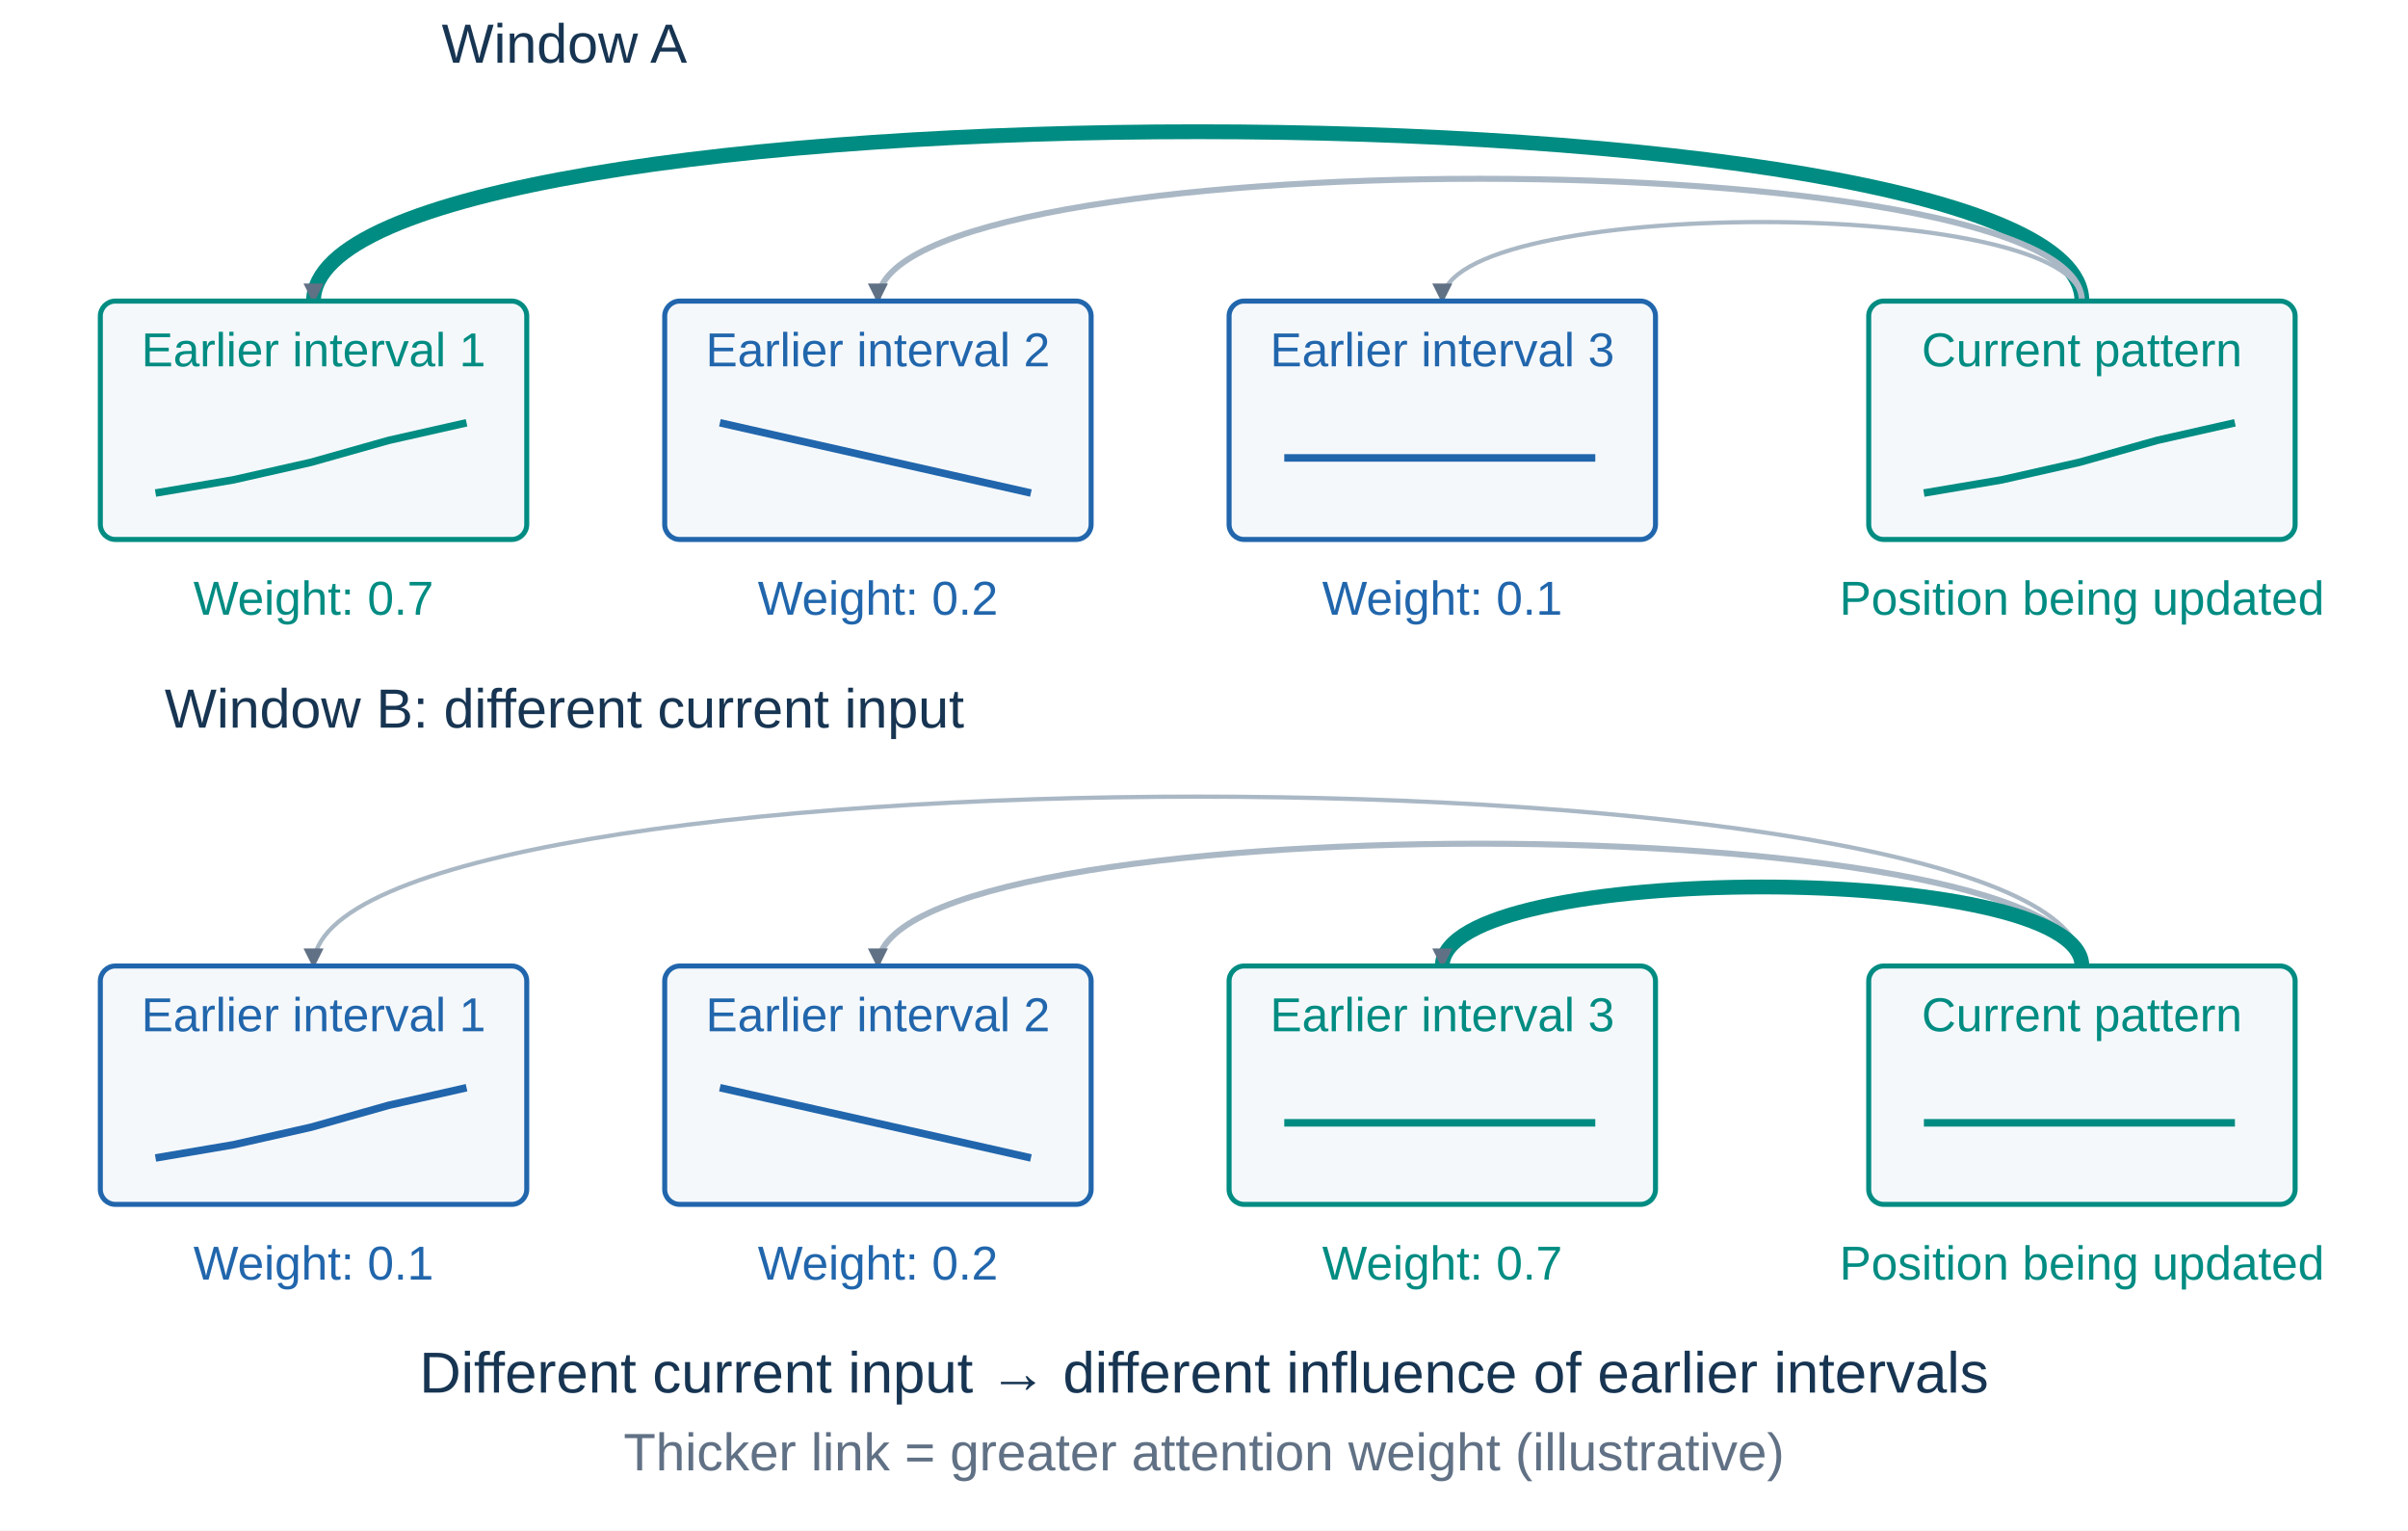
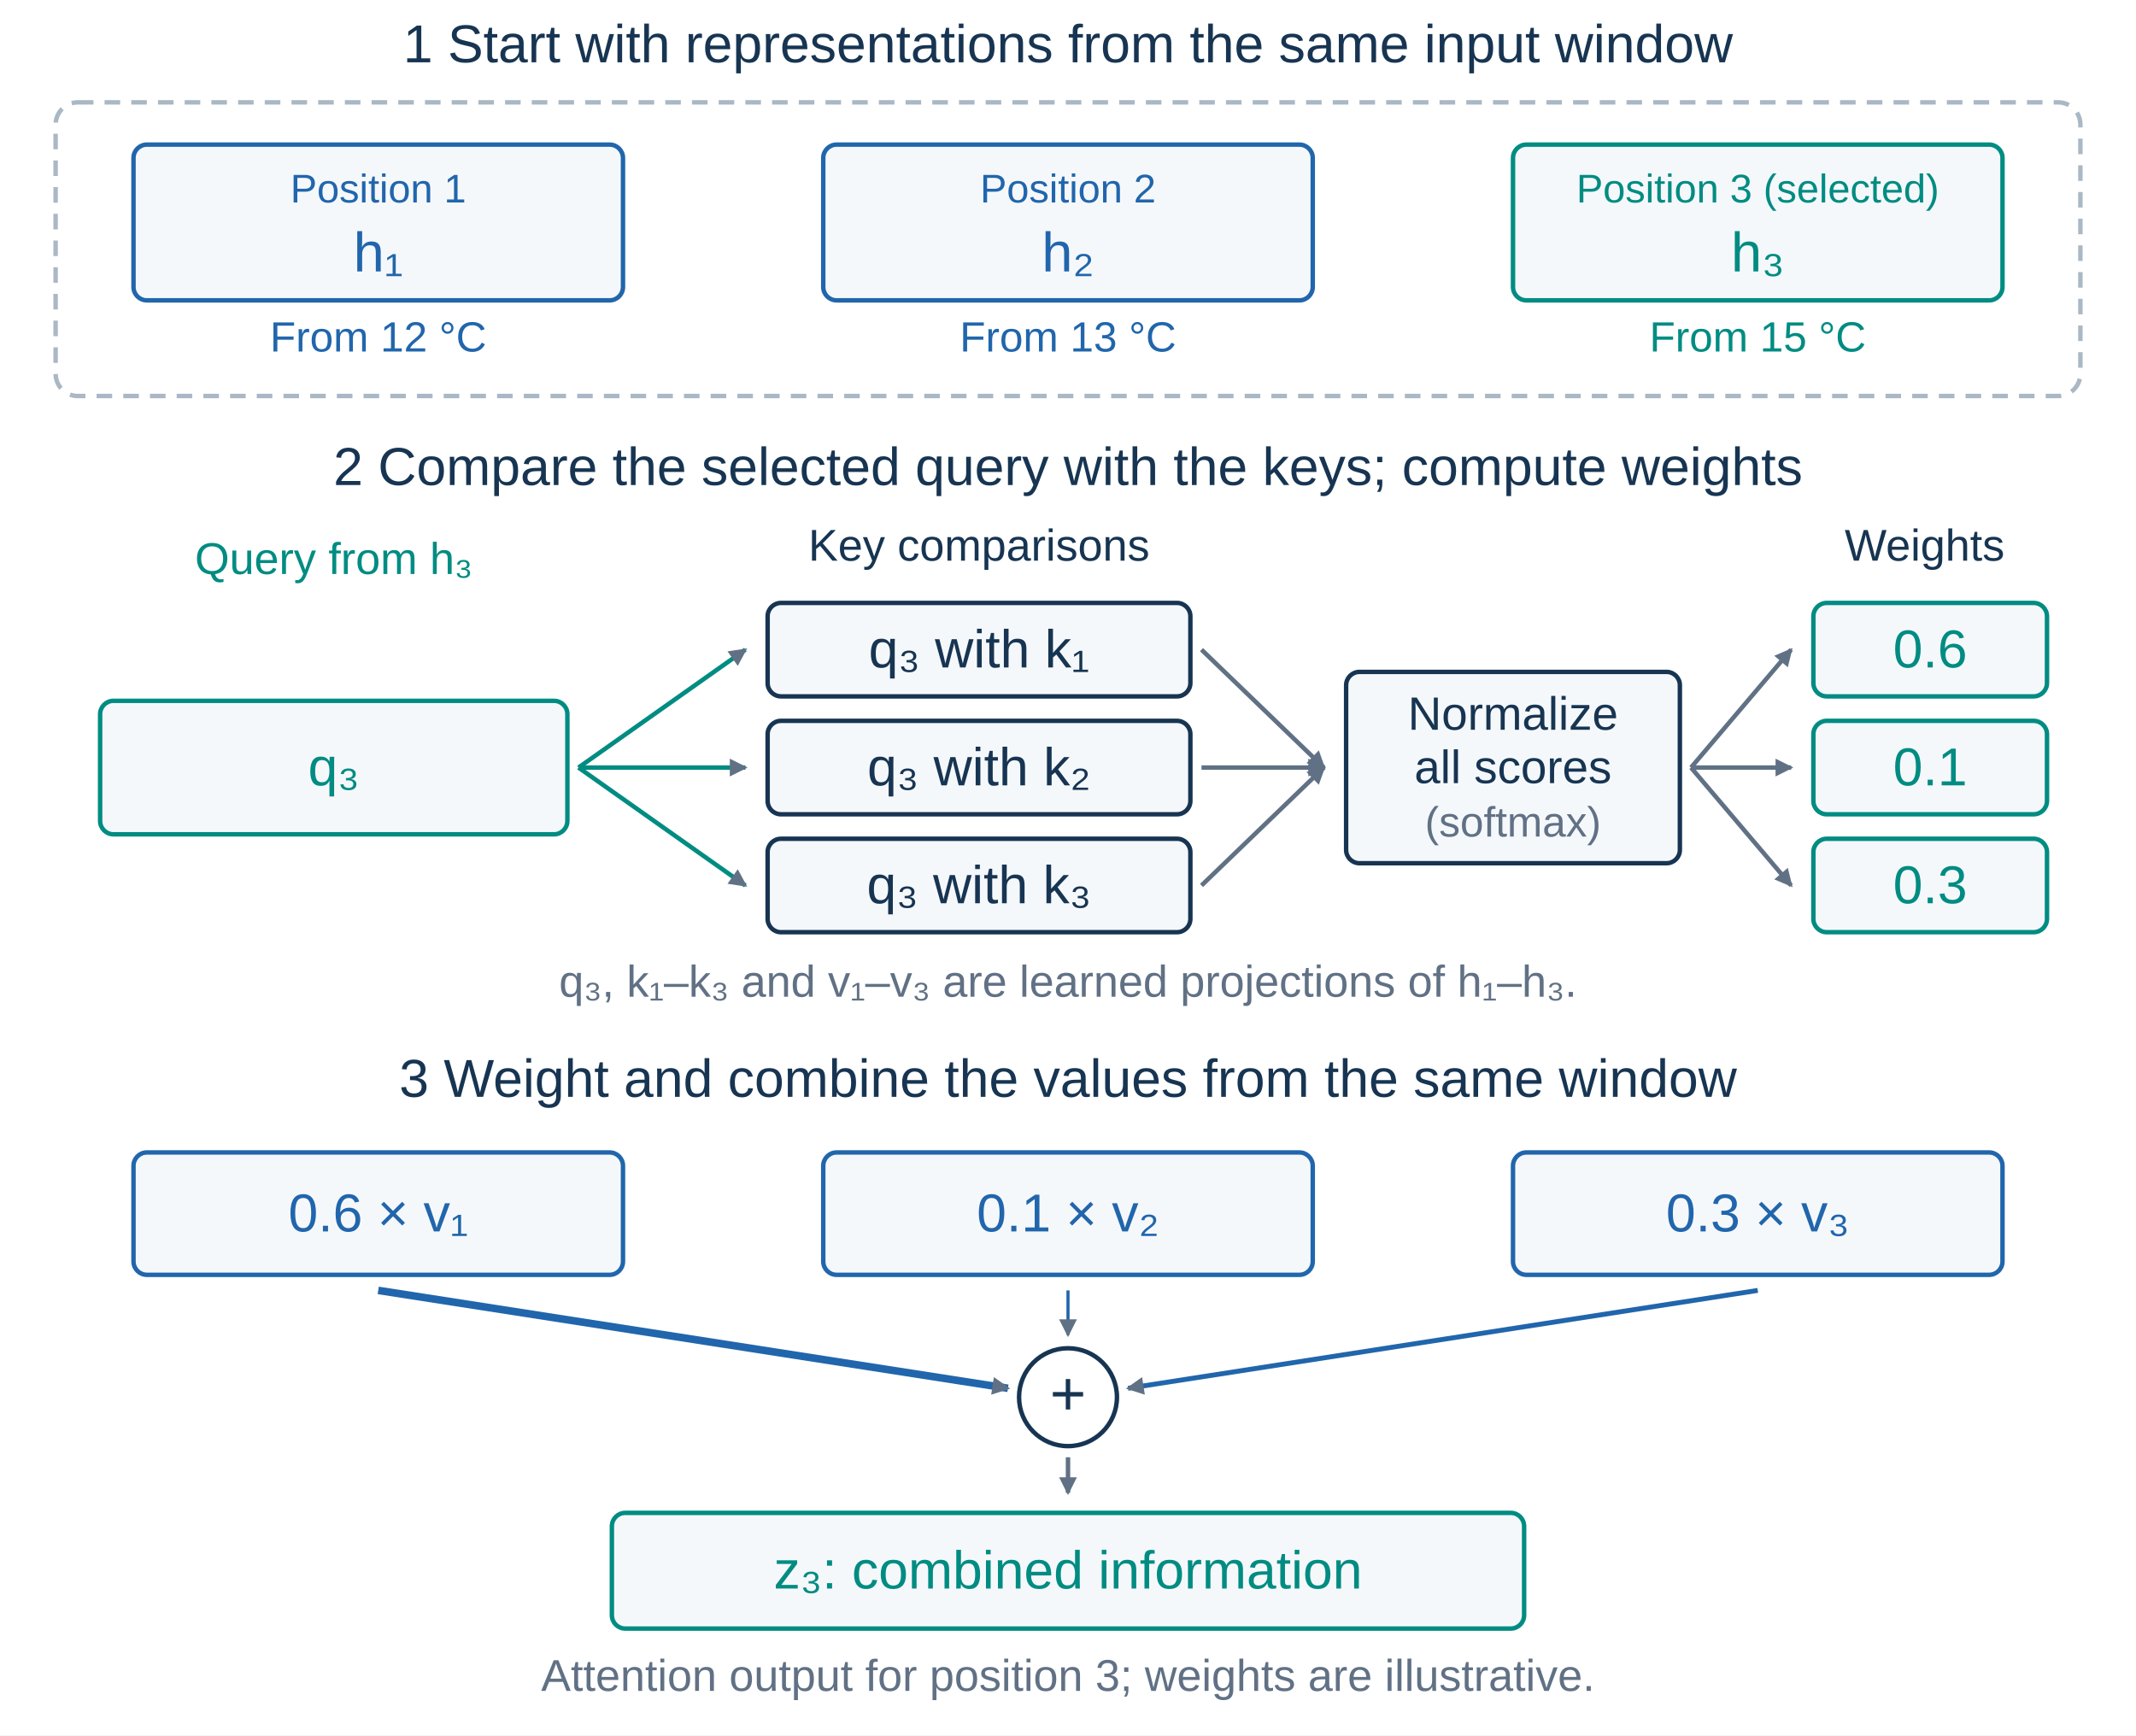
- <svg xmlns="http://www.w3.org/2000/svg" width="960" height="610" viewBox="0 0 960 610" role="img">
+ <svg xmlns="http://www.w3.org/2000/svg" width="960" height="780" viewBox="0 0 960 780" role="img">
  <defs>
    <marker id="arrow" markerUnits="userSpaceOnUse" markerWidth="8" markerHeight="8" refX="7" refY="4" orient="auto">
      <path d="M0,0 L8,4 L0,8" fill="#617185" />
    </marker>
  </defs>
-   <rect width="960" height="610" fill="white" />
+   <rect width="960" height="780" fill="white" />
  <g font-family="Arial, Helvetica, sans-serif">
-     <text x="225" y="25" font-size="22" text-anchor="middle" fill="#173552">Window A</text>
-     <path d="M830,120 C830,30 125,30 125,120" fill="none" stroke="#008C82" stroke-width="5.9" marker-end="url(#arrow)" />
-     <path d="M830,120 C830,55 350,55 350,120" fill="none" stroke="#AAB8C5" stroke-width="2.4" marker-end="url(#arrow)" />
-     <path d="M830,120 C830,78 575,78 575,120" fill="none" stroke="#AAB8C5" stroke-width="1.7" marker-end="url(#arrow)" />
-     <rect x="40" y="120" width="170" height="95" rx="6" fill="#F5F8FB" stroke="#008C82" stroke-width="2" />
-     <text x="125" y="146" font-size="19" text-anchor="middle" fill="#008C82">Earlier interval 1</text>
-     <polyline points="62,196.5 93,191.25 124,184.25 155,175.5 186,168.5" fill="none" stroke="#008C82" stroke-width="3" />
-     <text x="125" y="245" font-size="19" text-anchor="middle" fill="#008C82">Weight: 0.7</text>
-     <rect x="265" y="120" width="170" height="95" rx="6" fill="#F5F8FB" stroke="#2166AC" stroke-width="2" />
-     <text x="350" y="146" font-size="19" text-anchor="middle" fill="#2166AC">Earlier interval 2</text>
-     <polyline points="287,168.5 318,175.5 349,182.5 380,189.5 411,196.5" fill="none" stroke="#2166AC" stroke-width="3" />
-     <text x="350" y="245" font-size="19" text-anchor="middle" fill="#2166AC">Weight: 0.2</text>
-     <rect x="490" y="120" width="170" height="95" rx="6" fill="#F5F8FB" stroke="#2166AC" stroke-width="2" />
-     <text x="575" y="146" font-size="19" text-anchor="middle" fill="#2166AC">Earlier interval 3</text>
-     <polyline points="512,182.5 543,182.5 574,182.5 605,182.5 636,182.5" fill="none" stroke="#2166AC" stroke-width="3" />
-     <text x="575" y="245" font-size="19" text-anchor="middle" fill="#2166AC">Weight: 0.1</text>
-     <rect x="745" y="120" width="170" height="95" rx="6" fill="#F5F8FB" stroke="#008C82" stroke-width="2" />
-     <text x="830" y="146" font-size="19" text-anchor="middle" fill="#008C82">Current pattern</text>
-     <polyline points="767,196.5 798,191.25 829,184.25 860,175.5 891,168.5" fill="none" stroke="#008C82" stroke-width="3" />
-     <text x="830" y="245" font-size="19" text-anchor="middle" fill="#008C82">Position being updated</text>
-     <text x="225" y="290" font-size="22" text-anchor="middle" fill="#173552">Window B: different current input</text>
-     <path d="M830,385 C830,295 125,295 125,385" fill="none" stroke="#AAB8C5" stroke-width="1.7" marker-end="url(#arrow)" />
-     <path d="M830,385 C830,320 350,320 350,385" fill="none" stroke="#AAB8C5" stroke-width="2.4" marker-end="url(#arrow)" />
-     <path d="M830,385 C830,343 575,343 575,385" fill="none" stroke="#008C82" stroke-width="5.9" marker-end="url(#arrow)" />
-     <rect x="40" y="385" width="170" height="95" rx="6" fill="#F5F8FB" stroke="#2166AC" stroke-width="2" />
-     <text x="125" y="411" font-size="19" text-anchor="middle" fill="#2166AC">Earlier interval 1</text>
-     <polyline points="62,461.5 93,456.25 124,449.25 155,440.5 186,433.5" fill="none" stroke="#2166AC" stroke-width="3" />
-     <text x="125" y="510" font-size="19" text-anchor="middle" fill="#2166AC">Weight: 0.1</text>
-     <rect x="265" y="385" width="170" height="95" rx="6" fill="#F5F8FB" stroke="#2166AC" stroke-width="2" />
-     <text x="350" y="411" font-size="19" text-anchor="middle" fill="#2166AC">Earlier interval 2</text>
-     <polyline points="287,433.5 318,440.5 349,447.5 380,454.5 411,461.5" fill="none" stroke="#2166AC" stroke-width="3" />
-     <text x="350" y="510" font-size="19" text-anchor="middle" fill="#2166AC">Weight: 0.2</text>
-     <rect x="490" y="385" width="170" height="95" rx="6" fill="#F5F8FB" stroke="#008C82" stroke-width="2" />
-     <text x="575" y="411" font-size="19" text-anchor="middle" fill="#008C82">Earlier interval 3</text>
-     <polyline points="512,447.5 543,447.5 574,447.5 605,447.5 636,447.5" fill="none" stroke="#008C82" stroke-width="3" />
-     <text x="575" y="510" font-size="19" text-anchor="middle" fill="#008C82">Weight: 0.7</text>
-     <rect x="745" y="385" width="170" height="95" rx="6" fill="#F5F8FB" stroke="#008C82" stroke-width="2" />
-     <text x="830" y="411" font-size="19" text-anchor="middle" fill="#008C82">Current pattern</text>
-     <polyline points="767,447.5 798,447.5 829,447.5 860,447.5 891,447.5" fill="none" stroke="#008C82" stroke-width="3" />
-     <text x="830" y="510" font-size="19" text-anchor="middle" fill="#008C82">Position being updated</text>
-     <text x="480" y="555" font-size="23" text-anchor="middle" fill="#173552">Different current input → different influence of earlier intervals</text>
-     <text x="480" y="586" font-size="21" text-anchor="middle" fill="#617185">Thicker link = greater attention weight (illustrative)</text>
+     <text x="480" y="28" font-size="24" text-anchor="middle" fill="#173552">1  Start with representations from the same input window</text>
+     <rect x="25" y="46" width="910" height="132" rx="10" fill="none" stroke="#AAB8C5" stroke-width="2" stroke-dasharray="7 5" />
+     <rect x="60" y="65" width="220" height="70" rx="6" fill="#F5F8FB" stroke="#2166AC" stroke-width="2" />
+     <text x="170" y="108" font-size="24" text-anchor="middle" fill="#2166AC" />
+     <text x="170" y="91" font-size="18" text-anchor="middle" fill="#2166AC">Position 1</text>
+     <text x="170" y="122" font-size="25" text-anchor="middle" fill="#2166AC">h₁</text>
+     <text x="170" y="158" font-size="19" text-anchor="middle" fill="#2166AC">From 12 °C</text>
+     <rect x="370" y="65" width="220" height="70" rx="6" fill="#F5F8FB" stroke="#2166AC" stroke-width="2" />
+     <text x="480" y="108" font-size="24" text-anchor="middle" fill="#2166AC" />
+     <text x="480" y="91" font-size="18" text-anchor="middle" fill="#2166AC">Position 2</text>
+     <text x="480" y="122" font-size="25" text-anchor="middle" fill="#2166AC">h₂</text>
+     <text x="480" y="158" font-size="19" text-anchor="middle" fill="#2166AC">From 13 °C</text>
+     <rect x="680" y="65" width="220" height="70" rx="6" fill="#F5F8FB" stroke="#008C82" stroke-width="2" />
+     <text x="790" y="108" font-size="24" text-anchor="middle" fill="#008C82" />
+     <text x="790" y="91" font-size="18" text-anchor="middle" fill="#008C82">Position 3 (selected)</text>
+     <text x="790" y="122" font-size="25" text-anchor="middle" fill="#008C82">h₃</text>
+     <text x="790" y="158" font-size="19" text-anchor="middle" fill="#008C82">From 15 °C</text>
+     <text x="480" y="218" font-size="24" text-anchor="middle" fill="#173552">2  Compare the selected query with the keys; compute weights</text>
+     <text x="150" y="258" font-size="20" text-anchor="middle" fill="#008C82">Query from h₃</text>
+     <rect x="45" y="315" width="210" height="60" rx="6" fill="#F5F8FB" stroke="#008C82" stroke-width="2" />
+     <text x="150" y="353" font-size="24" text-anchor="middle" fill="#008C82">q₃</text>
+     <text x="440" y="252" font-size="20" text-anchor="middle" fill="#173552">Key comparisons</text>
+     <text x="865" y="252" font-size="20" text-anchor="middle" fill="#173552">Weights</text>
+     <path d="M260,345 L335,292" fill="none" stroke="#008C82" stroke-width="2" marker-end="url(#arrow)" />
+     <rect x="345" y="271" width="190" height="42" rx="6" fill="#F5F8FB" stroke="#173552" stroke-width="2" />
+     <text x="440" y="300" font-size="24" text-anchor="middle" fill="#173552">q₃ with k₁</text>
+     <path d="M540,292 L595,345" fill="none" stroke="#617185" stroke-width="2" marker-end="url(#arrow)" />
+     <path d="M760,345 L805,292" fill="none" stroke="#617185" stroke-width="2" marker-end="url(#arrow)" />
+     <rect x="815" y="271" width="105" height="42" rx="6" fill="#F5F8FB" stroke="#008C82" stroke-width="2" />
+     <text x="867.5" y="300" font-size="24" text-anchor="middle" fill="#008C82">0.6</text>
+     <path d="M260,345 L335,345" fill="none" stroke="#008C82" stroke-width="2" marker-end="url(#arrow)" />
+     <rect x="345" y="324" width="190" height="42" rx="6" fill="#F5F8FB" stroke="#173552" stroke-width="2" />
+     <text x="440" y="353" font-size="24" text-anchor="middle" fill="#173552">q₃ with k₂</text>
+     <path d="M540,345 L595,345" fill="none" stroke="#617185" stroke-width="2" marker-end="url(#arrow)" />
+     <path d="M760,345 L805,345" fill="none" stroke="#617185" stroke-width="2" marker-end="url(#arrow)" />
+     <rect x="815" y="324" width="105" height="42" rx="6" fill="#F5F8FB" stroke="#008C82" stroke-width="2" />
+     <text x="867.5" y="353" font-size="24" text-anchor="middle" fill="#008C82">0.1</text>
+     <path d="M260,345 L335,398" fill="none" stroke="#008C82" stroke-width="2" marker-end="url(#arrow)" />
+     <rect x="345" y="377" width="190" height="42" rx="6" fill="#F5F8FB" stroke="#173552" stroke-width="2" />
+     <text x="440" y="406" font-size="24" text-anchor="middle" fill="#173552">q₃ with k₃</text>
+     <path d="M540,398 L595,345" fill="none" stroke="#617185" stroke-width="2" marker-end="url(#arrow)" />
+     <path d="M760,345 L805,398" fill="none" stroke="#617185" stroke-width="2" marker-end="url(#arrow)" />
+     <rect x="815" y="377" width="105" height="42" rx="6" fill="#F5F8FB" stroke="#008C82" stroke-width="2" />
+     <text x="867.5" y="406" font-size="24" text-anchor="middle" fill="#008C82">0.3</text>
+     <rect x="605" y="302" width="150" height="86" rx="6" fill="#F5F8FB" stroke="#173552" stroke-width="2" />
+     <text x="680" y="328" font-size="21" text-anchor="middle" fill="#173552">Normalize</text>
+     <text x="680" y="352" font-size="21" text-anchor="middle" fill="#173552">all scores</text>
+     <text x="680" y="376" font-size="19" text-anchor="middle" fill="#617185">(softmax)</text>
+     <text x="480" y="448" font-size="20" text-anchor="middle" fill="#617185">q₃, k₁–k₃ and v₁–v₃ are learned projections of h₁–h₃.</text>
+     <text x="480" y="493" font-size="24" text-anchor="middle" fill="#173552">3  Weight and combine the values from the same window</text>
+     <rect x="60" y="518" width="220" height="55" rx="6" fill="#F5F8FB" stroke="#2166AC" stroke-width="2" />
+     <text x="170" y="553.5" font-size="24" text-anchor="middle" fill="#2166AC">0.6 × v₁</text>
+     <path d="M170,580 L453,624" fill="none" stroke="#2166AC" stroke-width="3.4" marker-end="url(#arrow)" />
+     <rect x="370" y="518" width="220" height="55" rx="6" fill="#F5F8FB" stroke="#2166AC" stroke-width="2" />
+     <text x="480" y="553.5" font-size="24" text-anchor="middle" fill="#2166AC">0.1 × v₂</text>
+     <path d="M480,580 L480,600" fill="none" stroke="#2166AC" stroke-width="1.4" marker-end="url(#arrow)" />
+     <rect x="680" y="518" width="220" height="55" rx="6" fill="#F5F8FB" stroke="#2166AC" stroke-width="2" />
+     <text x="790" y="553.5" font-size="24" text-anchor="middle" fill="#2166AC">0.3 × v₃</text>
+     <path d="M790,580 L507,624" fill="none" stroke="#2166AC" stroke-width="2.2" marker-end="url(#arrow)" />
+     <circle cx="480" cy="628" r="22" fill="white" stroke="#173552" stroke-width="2" />
+     <text x="480" y="636" font-size="28" text-anchor="middle" fill="#173552">+</text>
+     <path d="M480,655 L480,671" fill="none" stroke="#617185" stroke-width="2" marker-end="url(#arrow)" />
+     <rect x="275" y="680" width="410" height="52" rx="6" fill="#F5F8FB" stroke="#008C82" stroke-width="2" />
+     <text x="480" y="714" font-size="24" text-anchor="middle" fill="#008C82">z₃: combined information</text>
+     <text x="480" y="760" font-size="20" text-anchor="middle" fill="#617185">Attention output for position 3; weights are illustrative.</text>
  </g>
</svg>
